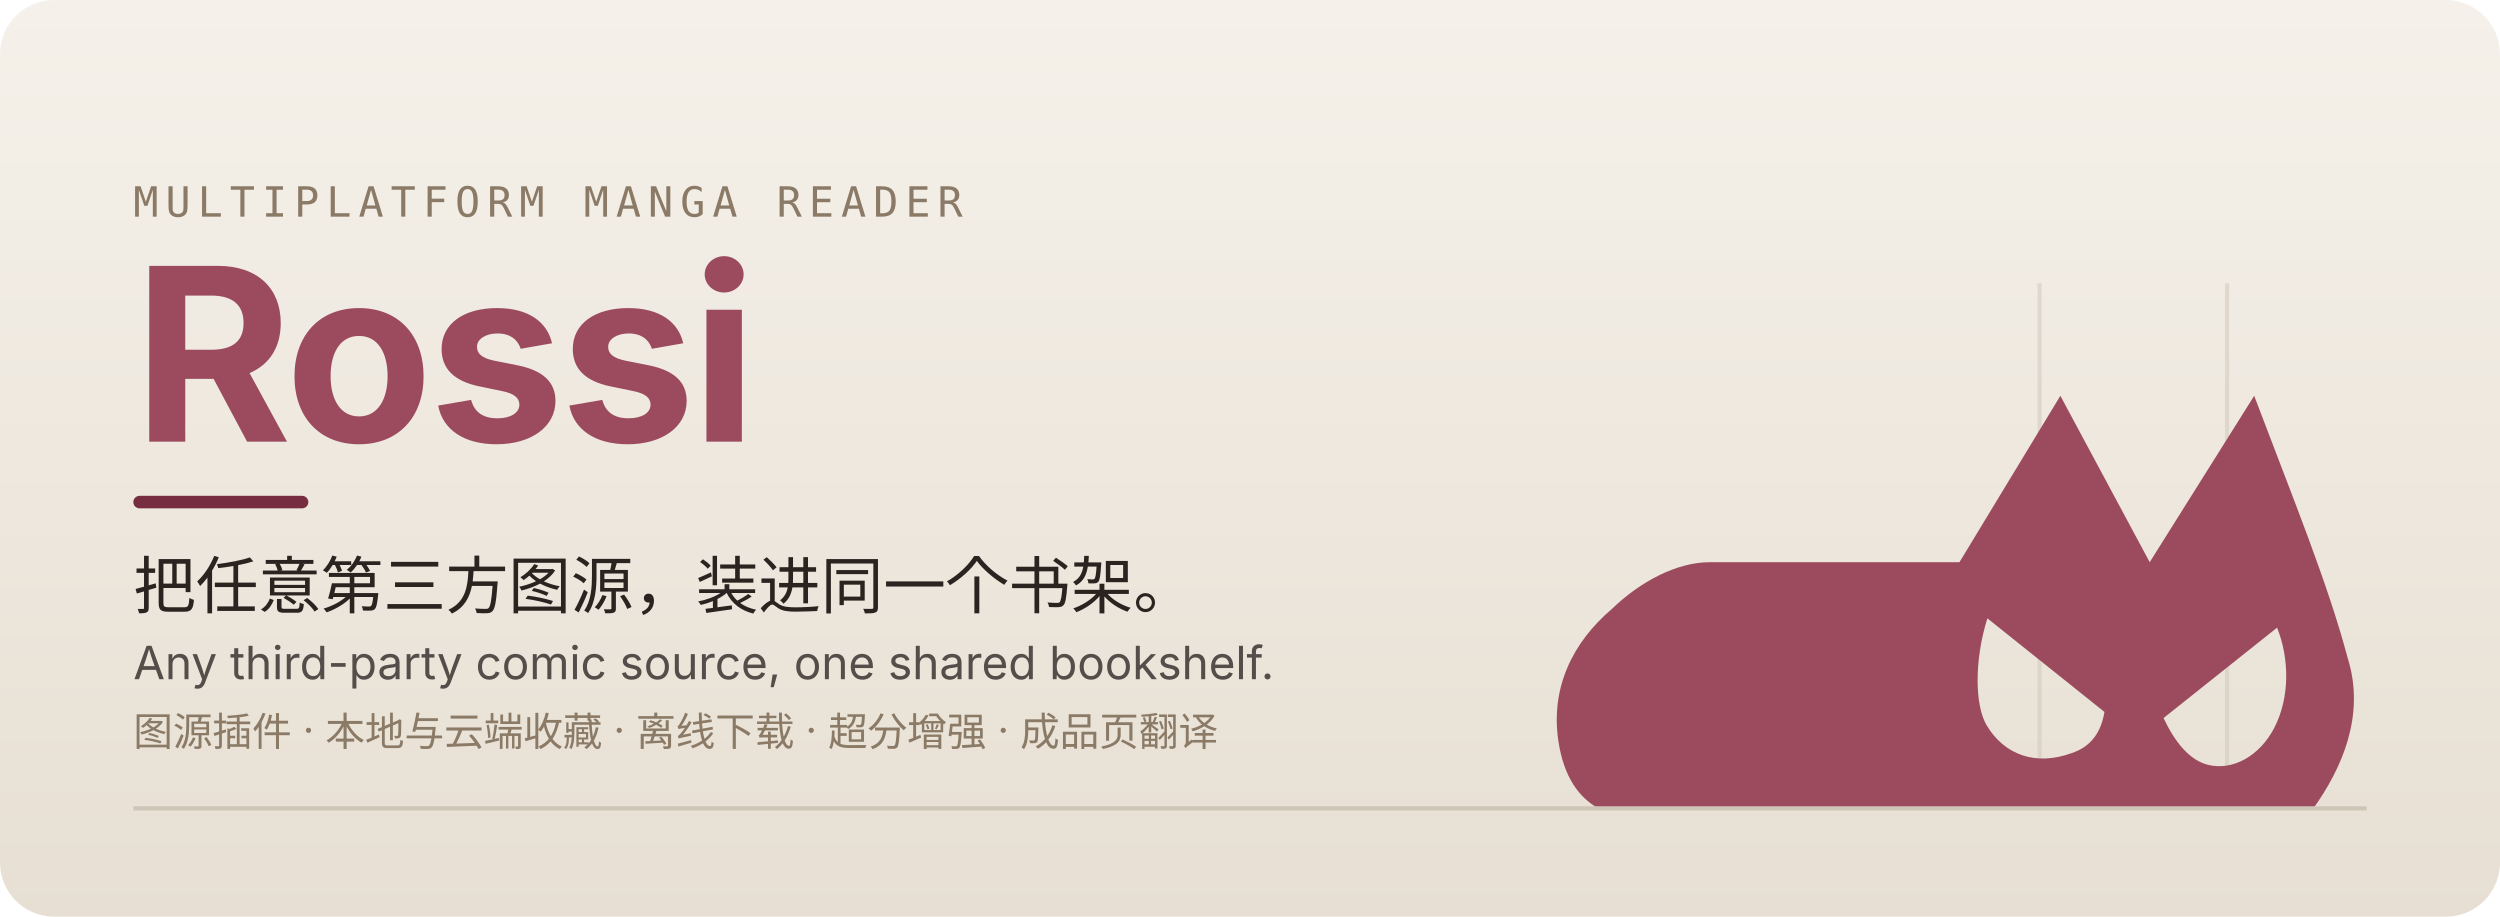
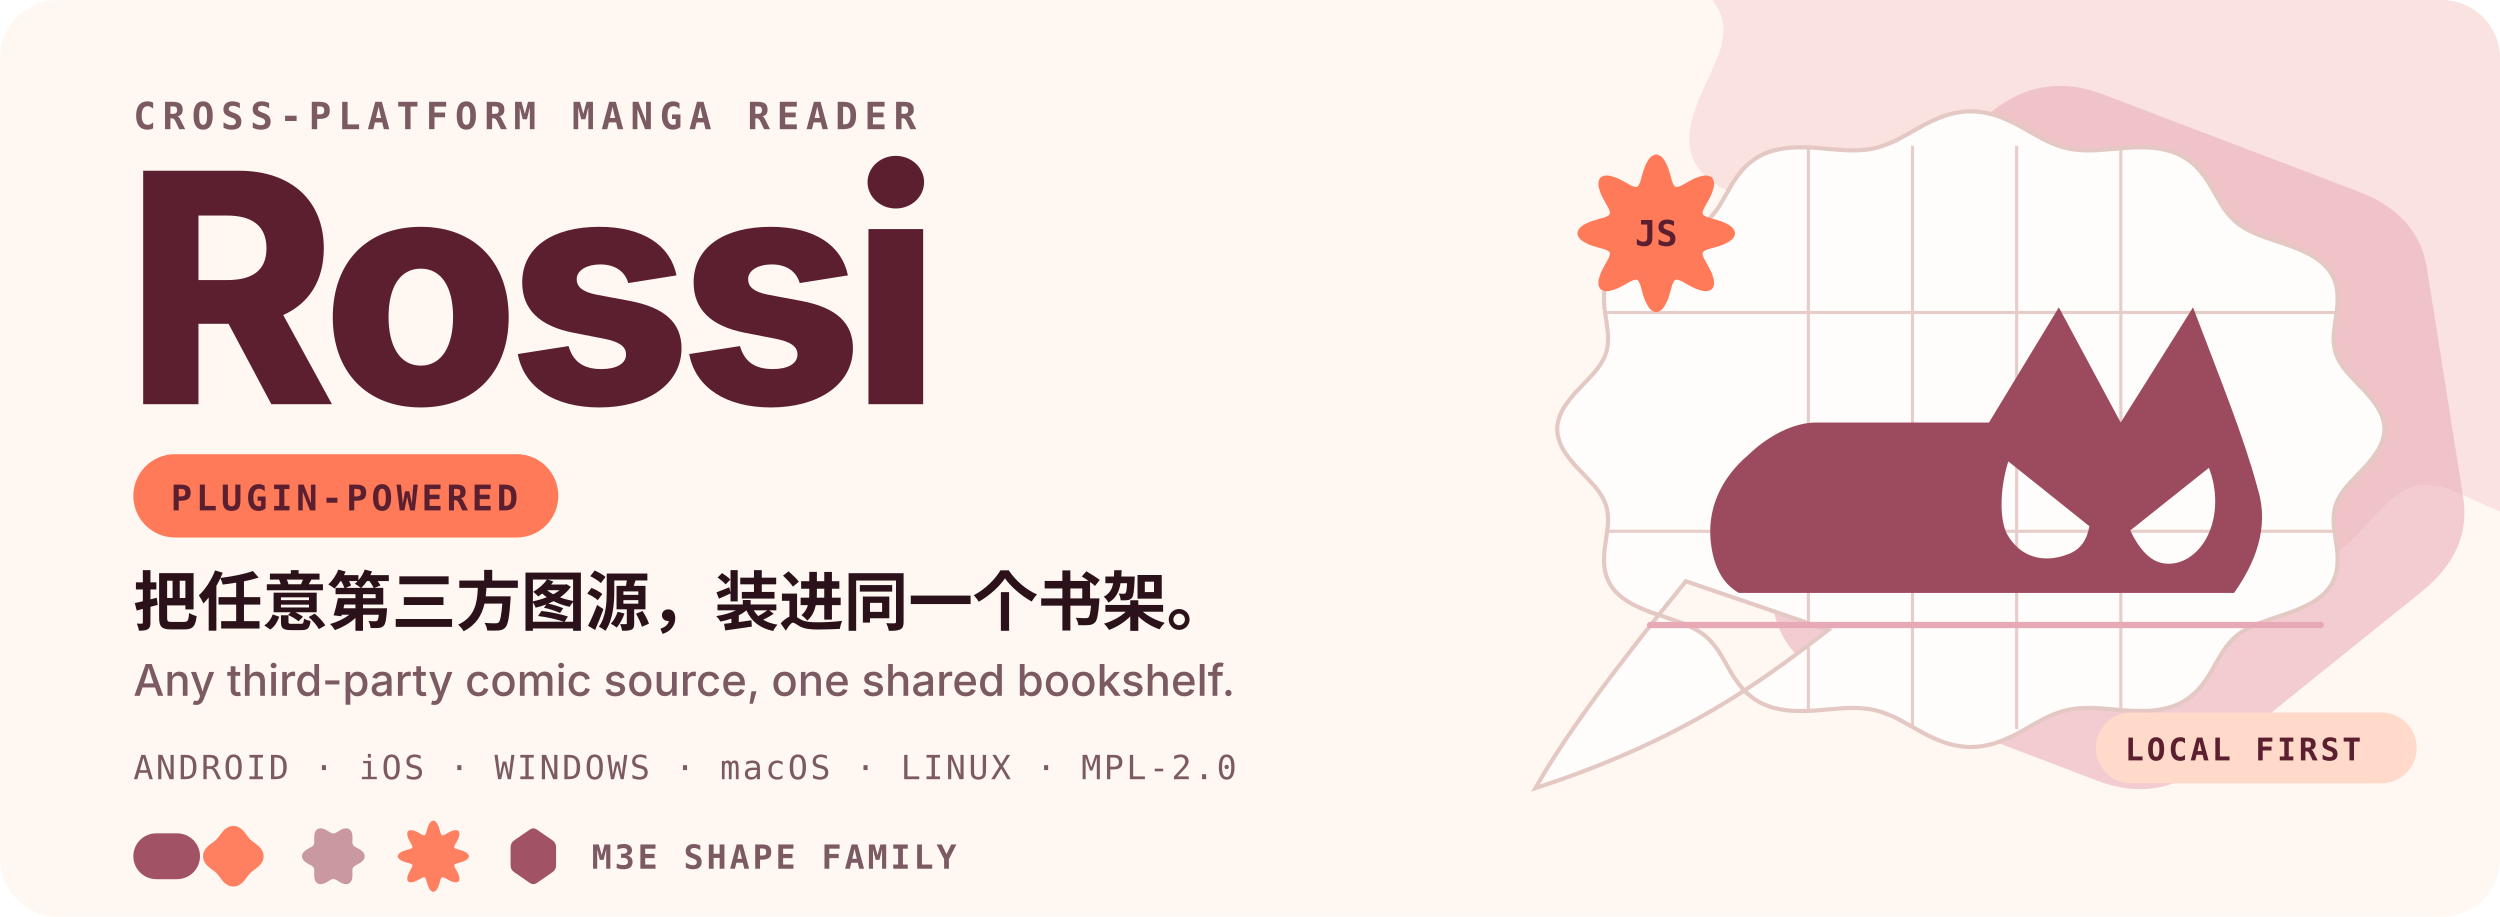
<svg xmlns="http://www.w3.org/2000/svg" width="1200" height="440" viewBox="0 0 1200 440" role="img" aria-labelledby="title desc">
  <defs>
-     <linearGradient id="paper" x1="0" y1="0" x2="0" y2="1">
-       <stop offset="0" stop-color="#F5F1EA" />
-       <stop offset="1" stop-color="#E7DFD3" />
-     </linearGradient>
+     <clipPath id="frameClip">
+       <rect width="1200" height="440" rx="28" />
+     </clipPath>
  </defs>
-   <rect width="1200" height="440" rx="26" fill="url(#paper)" />
-   <g id="panel-gutters" stroke="#CFC5B7" stroke-width="2" opacity="0.5">
-     <line x1="979" y1="136" x2="979" y2="388" />
-     <line x1="1069" y1="136" x2="1069" y2="388" />
-   </g>
-   <g id="mask" transform="translate(730.79 173.34) scale(0.52)">
-     <path fill="#9C4B5E" fill-rule="evenodd" d="M 69.89,412.80 C 52.57,402.92 38.15,384.62 33.10,350.38 C 25.84,301.47 46.33,259.52 82.49,228.78 C 108.48,203.59 142.40,185.60 172.80,185.60 L 403.36,185.60 L 496.51,32.00 L 578.98,185.60 L 675.42,32.00 C 711.57,127.45 743.51,205.32 761.88,274.57 C 778.08,326.72 756.63,375.63 730.08,412.80 Z M 429.13,237.41 L 537.20,323.82 C 534.10,342.39 525.06,355.78 507.11,361.76 C 474.06,373.93 444.97,363.73 428.51,336.24 C 417.77,318.50 416.70,277.09 429.13,237.41 Z M 591.75,329.47 L 696.56,246.02 C 707.80,274.26 708.70,310.21 693.80,338.80 C 680.41,364.35 655.99,378.17 633.01,372.73 C 615.68,368.42 602.28,351.78 591.75,329.47 Z" />
-   </g>
-   <line x1="64" y1="388" x2="1136" y2="388" stroke="#CFC5B7" stroke-width="2" />
-   <g id="title-block" font-family="-apple-system, BlinkMacSystemFont, 'Segoe UI', 'PingFang SC', 'Hiragino Sans GB', 'Microsoft YaHei', sans-serif">
-     <text x="64" y="104" font-family="ui-monospace, SFMono-Regular, Menlo, Consolas, monospace" font-size="20" letter-spacing="3.4" fill="#8A7A66">MULTIPLATFORM MANGA READER</text>
-     <text x="64" y="212" font-size="116" font-weight="700" letter-spacing="-2" fill="#9C4B5E">Rossi</text>
-     <rect x="64" y="238" width="84" height="6" rx="3" fill="#762D3F" />
-     <text x="64" y="292" font-size="30" fill="#2A2320">把任意第三方图源，装进同一个书架。</text>
-     <text x="64" y="326" font-size="22" fill="#2A2320" fill-opacity="0.78">Any third-party comic source, one shared bookshelf.</text>
-     <text x="64" y="358" font-size="19" fill="#8A7A66">图源插件 · 本地与云端收藏 · 离线下载 · 超分增强 · 成品页翻译</text>
+   <g clip-path="url(#frameClip)">
+     <rect width="1200" height="440" fill="#FFF7F1" />
+     <path d="M 1421.50 -45.00 C 1421.50 -40.90 1420.16 -36.69 1418.11 -32.70 C 1416.05 -28.71 1412.53 -24.79 1409.16 -21.06 C 1405.78 -17.34 1401.36 -13.82 1397.86 -10.34 C 1394.35 -6.85 1390.59 -3.60 1388.12 -0.16 C 1385.65 3.28 1383.78 6.63 1383.05 10.31 C 1382.32 13.99 1382.77 17.79 1383.73 21.92 C 1384.69 26.04 1386.92 30.49 1388.83 35.05 C 1390.74 39.61 1393.47 44.55 1395.17 49.28 C 1396.86 54.02 1398.61 58.98 1398.98 63.46 C 1399.35 67.93 1398.98 72.33 1397.41 76.12 C 1395.84 79.91 1392.99 83.29 1389.57 86.19 C 1386.14 89.09 1381.39 91.36 1376.85 93.51 C 1372.30 95.66 1366.87 97.22 1362.30 99.10 C 1357.73 100.97 1353.01 102.54 1349.41 104.77 C 1345.81 107.01 1342.81 109.39 1340.72 112.50 C 1338.64 115.62 1337.59 119.31 1336.91 123.49 C 1336.22 127.67 1336.58 132.63 1336.59 137.57 C 1336.61 142.51 1337.25 148.12 1337.00 153.15 C 1336.75 158.17 1336.47 163.43 1335.10 167.70 C 1333.73 171.98 1331.70 175.90 1328.80 178.80 C 1325.90 181.70 1321.98 183.73 1317.70 185.10 C 1313.43 186.47 1308.17 186.75 1303.15 187.00 C 1298.12 187.25 1292.51 186.61 1287.57 186.59 C 1282.63 186.58 1277.67 186.22 1273.49 186.91 C 1269.31 187.59 1265.62 188.64 1262.50 190.72 C 1259.39 192.81 1257.01 195.81 1254.77 199.41 C 1252.54 203.01 1250.97 207.73 1249.10 212.30 C 1247.22 216.87 1245.66 222.30 1243.51 226.85 C 1241.36 231.39 1239.09 236.14 1236.19 239.57 C 1233.29 242.99 1229.91 245.84 1226.12 247.41 C 1222.33 248.98 1217.93 249.35 1213.46 248.98 C 1208.98 248.61 1204.02 246.86 1199.28 245.17 C 1194.55 243.47 1189.61 240.74 1185.05 238.83 C 1180.49 236.92 1176.04 234.69 1171.92 233.73 C 1167.79 232.77 1163.99 232.32 1160.31 233.05 C 1156.63 233.78 1153.28 235.65 1149.84 238.12 C 1146.40 240.59 1143.15 244.35 1139.66 247.86 C 1136.18 251.36 1132.66 255.78 1128.94 259.16 C 1125.21 262.53 1121.29 266.05 1117.30 268.11 C 1113.31 270.16 1109.10 271.50 1105.00 271.50 C 1100.90 271.50 1096.69 270.16 1092.70 268.11 C 1088.71 266.05 1084.79 262.53 1081.06 259.16 C 1077.34 255.78 1073.82 251.36 1070.34 247.86 C 1066.85 244.35 1063.60 240.59 1060.16 238.12 C 1056.72 235.65 1053.37 233.78 1049.69 233.05 C 1046.01 232.32 1042.21 232.77 1038.08 233.73 C 1033.96 234.69 1029.51 236.92 1024.95 238.83 C 1020.39 240.74 1015.45 243.47 1010.72 245.17 C 1005.98 246.86 1001.02 248.61 996.54 248.98 C 992.07 249.35 987.67 248.98 983.88 247.41 C 980.09 245.84 976.71 242.99 973.81 239.57 C 970.91 236.14 968.64 231.39 966.49 226.85 C 964.34 222.30 962.78 216.87 960.90 212.30 C 959.03 207.73 957.46 203.01 955.23 199.41 C 952.99 195.81 950.61 192.81 947.50 190.72 C 944.38 188.64 940.69 187.59 936.51 186.91 C 932.33 186.22 927.37 186.58 922.43 186.59 C 917.49 186.61 911.88 187.25 906.85 187.00 C 901.83 186.75 896.57 186.47 892.30 185.10 C 888.02 183.73 884.10 181.70 881.20 178.80 C 878.30 175.90 876.27 171.98 874.90 167.70 C 873.53 163.43 873.25 158.17 873.00 153.15 C 872.75 148.12 873.39 142.51 873.41 137.57 C 873.42 132.63 873.78 127.67 873.09 123.49 C 872.41 119.31 871.36 115.62 869.28 112.50 C 867.19 109.39 864.19 107.01 860.59 104.77 C 856.99 102.54 852.27 100.97 847.70 99.10 C 843.13 97.22 837.70 95.66 833.15 93.51 C 828.61 91.36 823.86 89.09 820.43 86.19 C 817.01 83.29 814.16 79.91 812.59 76.12 C 811.02 72.33 810.65 67.93 811.02 63.46 C 811.39 58.98 813.14 54.02 814.83 49.28 C 816.53 44.55 819.26 39.61 821.17 35.05 C 823.08 30.49 825.31 26.04 826.27 21.92 C 827.23 17.79 827.68 13.99 826.95 10.31 C 826.22 6.63 824.35 3.28 821.88 -0.16 C 819.41 -3.60 815.65 -6.85 812.14 -10.34 C 808.64 -13.82 804.22 -17.34 800.84 -21.06 C 797.47 -24.79 793.95 -28.71 791.89 -32.70 C 789.84 -36.69 788.50 -40.90 788.50 -45.00 C 788.50 -49.10 789.84 -53.31 791.89 -57.30 C 793.95 -61.29 797.47 -65.21 800.84 -68.94 C 804.22 -72.66 808.64 -76.18 812.14 -79.66 C 815.65 -83.15 819.41 -86.40 821.88 -89.84 C 824.35 -93.28 826.22 -96.63 826.95 -100.31 C 827.68 -103.99 827.23 -107.79 826.27 -111.92 C 825.31 -116.04 823.08 -120.49 821.17 -125.05 C 819.26 -129.61 816.53 -134.55 814.83 -139.28 C 813.14 -144.02 811.39 -148.98 811.02 -153.46 C 810.65 -157.93 811.02 -162.33 812.59 -166.12 C 814.16 -169.91 817.01 -173.29 820.43 -176.19 C 823.86 -179.09 828.61 -181.36 833.15 -183.51 C 837.70 -185.66 843.13 -187.22 847.70 -189.10 C 852.27 -190.97 856.99 -192.54 860.59 -194.77 C 864.19 -197.01 867.19 -199.39 869.28 -202.50 C 871.36 -205.62 872.41 -209.31 873.09 -213.49 C 873.78 -217.67 873.42 -222.63 873.41 -227.57 C 873.39 -232.51 872.75 -238.12 873.00 -243.15 C 873.25 -248.17 873.53 -253.43 874.90 -257.70 C 876.27 -261.98 878.30 -265.90 881.20 -268.80 C 884.10 -271.70 888.02 -273.73 892.30 -275.10 C 896.57 -276.47 901.83 -276.75 906.85 -277.00 C 911.88 -277.25 917.49 -276.61 922.43 -276.59 C 927.37 -276.58 932.33 -276.22 936.51 -276.91 C 940.69 -277.59 944.38 -278.64 947.50 -280.72 C 950.61 -282.81 952.99 -285.81 955.23 -289.41 C 957.46 -293.01 959.03 -297.73 960.90 -302.30 C 962.78 -306.87 964.34 -312.30 966.49 -316.85 C 968.64 -321.39 970.91 -326.14 973.81 -329.57 C 976.71 -332.99 980.09 -335.84 983.88 -337.41 C 987.67 -338.98 992.07 -339.35 996.54 -338.98 C 1001.02 -338.61 1005.98 -336.86 1010.72 -335.17 C 1015.45 -333.47 1020.39 -330.74 1024.95 -328.83 C 1029.51 -326.92 1033.96 -324.69 1038.08 -323.73 C 1042.21 -322.77 1046.01 -322.32 1049.69 -323.05 C 1053.37 -323.78 1056.72 -325.65 1060.16 -328.12 C 1063.60 -330.59 1066.85 -334.35 1070.34 -337.86 C 1073.82 -341.36 1077.34 -345.78 1081.06 -349.16 C 1084.79 -352.53 1088.71 -356.05 1092.70 -358.11 C 1096.69 -360.16 1100.90 -361.50 1105.00 -361.50 C 1109.10 -361.50 1113.31 -360.16 1117.30 -358.11 C 1121.29 -356.05 1125.21 -352.53 1128.94 -349.16 C 1132.66 -345.78 1136.18 -341.36 1139.66 -337.86 C 1143.15 -334.35 1146.40 -330.59 1149.84 -328.12 C 1153.28 -325.65 1156.63 -323.78 1160.31 -323.05 C 1163.99 -322.32 1167.79 -322.77 1171.92 -323.73 C 1176.04 -324.69 1180.49 -326.92 1185.05 -328.83 C 1189.61 -330.74 1194.55 -333.47 1199.28 -335.17 C 1204.02 -336.86 1208.98 -338.61 1213.46 -338.98 C 1217.93 -339.35 1222.33 -338.98 1226.12 -337.41 C 1229.91 -335.84 1233.29 -332.99 1236.19 -329.57 C 1239.09 -326.14 1241.36 -321.39 1243.51 -316.85 C 1245.66 -312.30 1247.22 -306.87 1249.10 -302.30 C 1250.97 -297.73 1252.54 -293.01 1254.77 -289.41 C 1257.01 -285.81 1259.39 -282.81 1262.50 -280.72 C 1265.62 -278.64 1269.31 -277.59 1273.49 -276.91 C 1277.67 -276.22 1282.63 -276.58 1287.57 -276.59 C 1292.51 -276.61 1298.12 -277.25 1303.15 -277.00 C 1308.17 -276.75 1313.43 -276.47 1317.70 -275.10 C 1321.98 -273.73 1325.90 -271.70 1328.80 -268.80 C 1331.70 -265.90 1333.73 -261.98 1335.10 -257.70 C 1336.47 -253.43 1336.75 -248.17 1337.00 -243.15 C 1337.25 -238.12 1336.61 -232.51 1336.59 -227.57 C 1336.58 -222.63 1336.22 -217.67 1336.91 -213.49 C 1337.59 -209.31 1338.64 -205.62 1340.72 -202.50 C 1342.81 -199.39 1345.81 -197.01 1349.41 -194.77 C 1353.01 -192.54 1357.73 -190.97 1362.30 -189.10 C 1366.87 -187.22 1372.30 -185.66 1376.85 -183.51 C 1381.39 -181.36 1386.14 -179.09 1389.57 -176.19 C 1392.99 -173.29 1395.84 -169.91 1397.41 -166.12 C 1398.98 -162.33 1399.35 -157.93 1398.98 -153.46 C 1398.61 -148.98 1396.86 -144.02 1395.17 -139.28 C 1393.47 -134.55 1390.74 -129.61 1388.83 -125.05 C 1386.92 -120.49 1384.69 -116.04 1383.73 -111.92 C 1382.77 -107.79 1382.32 -103.99 1383.05 -100.31 C 1383.78 -96.63 1385.65 -93.28 1388.12 -89.84 C 1390.59 -86.40 1394.35 -83.15 1397.86 -79.66 C 1401.36 -76.18 1405.78 -72.66 1409.16 -68.94 C 1412.53 -65.21 1416.05 -61.29 1418.11 -57.30 C 1420.16 -53.31 1421.50 -49.10 1421.50 -45.00 Z" fill="#F6D7D7" opacity="0.65" />
+     <path d="M 1008.00 32.00 L 1148.87 112.74 Q 1175.70 128.12 1175.70 154.32 L 1175.70 265.68 Q 1175.70 291.88 1148.87 307.26 L 1034.83 372.62 Q 1008.00 388.00 981.17 372.62 L 867.13 307.26 Q 840.30 291.88 840.30 265.68 L 840.30 154.32 Q 840.30 128.12 867.13 112.74 L 981.17 47.38 Q 1008.00 32.00 1034.83 47.38 Z" fill="#E7A9B5" opacity="0.55" transform="rotate(-9 1008 210)" />
+     <defs>
+       <clipPath id="bubbleClip">
+         <path d="M 1144.55 206.00 C 1144.55 208.64 1143.81 211.34 1142.65 213.92 C 1141.49 216.50 1139.52 219.04 1137.59 221.47 C 1135.65 223.91 1133.14 226.23 1131.05 228.52 C 1128.97 230.82 1126.71 232.99 1125.08 235.25 C 1123.45 237.51 1122.09 239.72 1121.27 242.09 C 1120.44 244.46 1120.18 246.89 1120.12 249.47 C 1120.06 252.06 1120.60 254.80 1120.91 257.59 C 1121.22 260.38 1121.90 263.36 1121.99 266.21 C 1122.08 269.06 1122.13 272.02 1121.45 274.70 C 1120.78 277.37 1119.67 280.00 1117.95 282.28 C 1116.23 284.57 1113.83 286.62 1111.15 288.41 C 1108.47 290.20 1105.11 291.64 1101.85 293.01 C 1098.59 294.38 1094.90 295.42 1091.60 296.60 C 1088.31 297.79 1084.94 298.81 1082.06 300.14 C 1079.17 301.47 1076.56 302.86 1074.30 304.59 C 1072.05 306.33 1070.24 308.33 1068.51 310.55 C 1066.77 312.76 1065.45 315.35 1063.91 317.89 C 1062.36 320.42 1061.01 323.26 1059.23 325.76 C 1057.46 328.26 1055.57 330.84 1053.25 332.90 C 1050.92 334.97 1048.25 336.81 1045.28 338.13 C 1042.30 339.45 1038.89 340.31 1035.40 340.82 C 1031.91 341.34 1028.06 341.30 1024.35 341.23 C 1020.65 341.16 1016.77 340.65 1013.14 340.41 C 1009.51 340.17 1005.94 339.75 1002.58 339.80 C 999.21 339.84 996.05 340.04 992.96 340.68 C 989.88 341.31 987.01 342.36 984.07 343.61 C 981.12 344.86 978.30 346.60 975.31 348.20 C 972.32 349.80 969.30 351.73 966.14 353.22 C 962.97 354.70 959.66 356.22 956.31 357.11 C 952.95 358.00 949.44 358.57 946.00 358.57 C 942.56 358.57 939.05 358.00 935.69 357.11 C 932.34 356.22 929.03 354.70 925.86 353.22 C 922.70 351.73 919.68 349.80 916.69 348.20 C 913.70 346.60 910.88 344.86 907.93 343.61 C 904.99 342.36 902.12 341.31 899.04 340.68 C 895.95 340.04 892.79 339.84 889.42 339.80 C 886.06 339.75 882.49 340.17 878.86 340.41 C 875.23 340.65 871.35 341.16 867.65 341.23 C 863.94 341.30 860.09 341.34 856.60 340.82 C 853.11 340.31 849.70 339.45 846.73 338.13 C 843.75 336.81 841.08 334.97 838.75 332.90 C 836.43 330.84 834.54 328.26 832.77 325.76 C 830.99 323.26 829.64 320.42 828.09 317.89 C 826.55 315.35 825.23 312.76 823.49 310.55 C 821.76 308.33 819.95 306.33 817.70 304.59 C 815.44 302.86 812.83 301.47 809.94 300.14 C 807.06 298.81 803.69 297.79 800.40 296.60 C 797.10 295.42 793.41 294.38 790.15 293.01 C 786.89 291.64 783.53 290.20 780.85 288.41 C 778.17 286.62 775.77 284.57 774.05 282.28 C 772.33 280.00 771.22 277.37 770.55 274.70 C 769.87 272.02 769.92 269.06 770.01 266.21 C 770.10 263.36 770.78 260.38 771.09 257.59 C 771.40 254.80 771.94 252.06 771.88 249.47 C 771.82 246.89 771.56 244.46 770.73 242.09 C 769.91 239.72 768.55 237.51 766.92 235.25 C 765.29 232.99 763.03 230.82 760.95 228.52 C 758.86 226.23 756.35 223.91 754.41 221.47 C 752.48 219.04 750.51 216.50 749.35 213.92 C 748.19 211.34 747.45 208.64 747.45 206.00 C 747.45 203.36 748.19 200.66 749.35 198.08 C 750.51 195.50 752.48 192.96 754.41 190.53 C 756.35 188.09 758.86 185.77 760.95 183.48 C 763.03 181.18 765.29 179.01 766.92 176.75 C 768.55 174.49 769.91 172.28 770.73 169.91 C 771.56 167.54 771.82 165.11 771.88 162.53 C 771.94 159.94 771.40 157.20 771.09 154.41 C 770.78 151.62 770.10 148.64 770.01 145.79 C 769.92 142.94 769.87 139.98 770.55 137.30 C 771.22 134.63 772.33 132.00 774.05 129.72 C 775.77 127.43 778.17 125.38 780.85 123.59 C 783.53 121.80 786.89 120.36 790.15 118.99 C 793.41 117.62 797.10 116.58 800.40 115.40 C 803.69 114.21 807.06 113.19 809.94 111.86 C 812.83 110.53 815.44 109.14 817.70 107.41 C 819.95 105.67 821.76 103.67 823.49 101.45 C 825.23 99.24 826.55 96.65 828.09 94.11 C 829.64 91.58 830.99 88.74 832.77 86.24 C 834.54 83.74 836.43 81.16 838.75 79.10 C 841.08 77.03 843.75 75.19 846.72 73.87 C 849.70 72.55 853.11 71.69 856.60 71.18 C 860.09 70.66 863.94 70.70 867.65 70.77 C 871.35 70.84 875.23 71.35 878.86 71.59 C 882.49 71.83 886.06 72.25 889.42 72.20 C 892.79 72.16 895.95 71.96 899.04 71.32 C 902.12 70.69 904.99 69.64 907.93 68.39 C 910.88 67.14 913.70 65.40 916.69 63.80 C 919.68 62.20 922.70 60.27 925.86 58.78 C 929.03 57.30 932.34 55.78 935.69 54.89 C 939.05 54.00 942.56 53.43 946.00 53.43 C 949.44 53.43 952.95 54.00 956.31 54.89 C 959.66 55.78 962.97 57.30 966.14 58.78 C 969.30 60.27 972.32 62.20 975.31 63.80 C 978.30 65.40 981.12 67.14 984.07 68.39 C 987.01 69.64 989.88 70.69 992.96 71.32 C 996.05 71.96 999.21 72.16 1002.58 72.20 C 1005.94 72.25 1009.51 71.83 1013.14 71.59 C 1016.77 71.35 1020.65 70.84 1024.35 70.77 C 1028.06 70.70 1031.91 70.66 1035.40 71.18 C 1038.89 71.69 1042.30 72.55 1045.28 73.87 C 1048.25 75.19 1050.92 77.03 1053.25 79.10 C 1055.57 81.16 1057.46 83.74 1059.23 86.24 C 1061.01 88.74 1062.36 91.58 1063.91 94.11 C 1065.45 96.65 1066.77 99.24 1068.51 101.45 C 1070.24 103.67 1072.05 105.67 1074.30 107.41 C 1076.56 109.14 1079.17 110.53 1082.06 111.86 C 1084.94 113.19 1088.31 114.21 1091.60 115.40 C 1094.90 116.58 1098.59 117.62 1101.85 118.99 C 1105.11 120.36 1108.47 121.80 1111.15 123.59 C 1113.83 125.38 1116.23 127.43 1117.95 129.72 C 1119.67 132.00 1120.78 134.63 1121.45 137.30 C 1122.13 139.98 1122.08 142.94 1121.99 145.79 C 1121.90 148.64 1121.22 151.62 1120.91 154.41 C 1120.60 157.20 1120.06 159.94 1120.12 162.53 C 1120.18 165.11 1120.44 167.54 1121.27 169.91 C 1122.09 172.28 1123.45 174.49 1125.08 176.75 C 1126.71 179.01 1128.97 181.18 1131.05 183.48 C 1133.14 185.77 1135.65 188.09 1137.59 190.53 C 1139.52 192.96 1141.49 195.50 1142.65 198.08 C 1143.81 200.66 1144.55 203.36 1144.55 206.00 Z M 809.20 279.00 C 771.20 325.72 750.30 354.92 737.00 378.28 C 809.20 354.92 847.20 325.72 877.60 302.36 Z" />
+       </clipPath>
+     </defs>
+     <path d="M 1144.55 206.00 C 1144.55 208.64 1143.81 211.34 1142.65 213.92 C 1141.49 216.50 1139.52 219.04 1137.59 221.47 C 1135.65 223.91 1133.14 226.23 1131.05 228.52 C 1128.97 230.82 1126.71 232.99 1125.08 235.25 C 1123.45 237.51 1122.09 239.72 1121.27 242.09 C 1120.44 244.46 1120.18 246.89 1120.12 249.47 C 1120.06 252.06 1120.60 254.80 1120.91 257.59 C 1121.22 260.38 1121.90 263.36 1121.99 266.21 C 1122.08 269.06 1122.13 272.02 1121.45 274.70 C 1120.78 277.37 1119.67 280.00 1117.95 282.28 C 1116.23 284.57 1113.83 286.62 1111.15 288.41 C 1108.47 290.20 1105.11 291.64 1101.85 293.01 C 1098.59 294.38 1094.90 295.42 1091.60 296.60 C 1088.31 297.79 1084.94 298.81 1082.06 300.14 C 1079.17 301.47 1076.56 302.86 1074.30 304.59 C 1072.05 306.33 1070.24 308.33 1068.51 310.55 C 1066.77 312.76 1065.45 315.35 1063.91 317.89 C 1062.36 320.42 1061.01 323.26 1059.23 325.76 C 1057.46 328.26 1055.57 330.84 1053.25 332.90 C 1050.92 334.97 1048.25 336.81 1045.28 338.13 C 1042.30 339.45 1038.89 340.31 1035.40 340.82 C 1031.91 341.34 1028.06 341.30 1024.35 341.23 C 1020.65 341.16 1016.77 340.65 1013.14 340.41 C 1009.51 340.17 1005.94 339.75 1002.58 339.80 C 999.21 339.84 996.05 340.04 992.96 340.68 C 989.88 341.31 987.01 342.36 984.07 343.61 C 981.12 344.86 978.30 346.60 975.31 348.20 C 972.32 349.80 969.30 351.73 966.14 353.22 C 962.97 354.70 959.66 356.22 956.31 357.11 C 952.95 358.00 949.44 358.57 946.00 358.57 C 942.56 358.57 939.05 358.00 935.69 357.11 C 932.34 356.22 929.03 354.70 925.86 353.22 C 922.70 351.73 919.68 349.80 916.69 348.20 C 913.70 346.60 910.88 344.86 907.93 343.61 C 904.99 342.36 902.12 341.31 899.04 340.68 C 895.95 340.04 892.79 339.84 889.42 339.80 C 886.06 339.75 882.49 340.17 878.86 340.41 C 875.23 340.65 871.35 341.16 867.65 341.23 C 863.94 341.30 860.09 341.34 856.60 340.82 C 853.11 340.31 849.70 339.45 846.73 338.13 C 843.75 336.81 841.08 334.97 838.75 332.90 C 836.43 330.84 834.54 328.26 832.77 325.76 C 830.99 323.26 829.64 320.42 828.09 317.89 C 826.55 315.35 825.23 312.76 823.49 310.55 C 821.76 308.33 819.95 306.33 817.70 304.59 C 815.44 302.86 812.83 301.47 809.94 300.14 C 807.06 298.81 803.69 297.79 800.40 296.60 C 797.10 295.42 793.41 294.38 790.15 293.01 C 786.89 291.64 783.53 290.20 780.85 288.41 C 778.17 286.62 775.77 284.57 774.05 282.28 C 772.33 280.00 771.22 277.37 770.55 274.70 C 769.87 272.02 769.92 269.06 770.01 266.21 C 770.10 263.36 770.78 260.38 771.09 257.59 C 771.40 254.80 771.94 252.06 771.88 249.47 C 771.82 246.89 771.56 244.46 770.73 242.09 C 769.91 239.72 768.55 237.51 766.92 235.25 C 765.29 232.99 763.03 230.82 760.95 228.52 C 758.86 226.23 756.35 223.91 754.41 221.47 C 752.48 219.04 750.51 216.50 749.35 213.92 C 748.19 211.34 747.45 208.64 747.45 206.00 C 747.45 203.36 748.19 200.66 749.35 198.08 C 750.51 195.50 752.48 192.96 754.41 190.53 C 756.35 188.09 758.86 185.77 760.95 183.48 C 763.03 181.18 765.29 179.01 766.92 176.75 C 768.55 174.49 769.91 172.28 770.73 169.91 C 771.56 167.54 771.82 165.11 771.88 162.53 C 771.94 159.94 771.40 157.20 771.09 154.41 C 770.78 151.62 770.10 148.64 770.01 145.79 C 769.92 142.94 769.87 139.98 770.55 137.30 C 771.22 134.63 772.33 132.00 774.05 129.72 C 775.77 127.43 778.17 125.38 780.85 123.59 C 783.53 121.80 786.89 120.36 790.15 118.99 C 793.41 117.62 797.10 116.58 800.40 115.40 C 803.69 114.21 807.06 113.19 809.94 111.86 C 812.83 110.53 815.44 109.14 817.70 107.41 C 819.95 105.67 821.76 103.67 823.49 101.45 C 825.23 99.24 826.55 96.65 828.09 94.11 C 829.64 91.58 830.99 88.74 832.77 86.24 C 834.54 83.74 836.43 81.16 838.75 79.10 C 841.08 77.03 843.75 75.19 846.72 73.87 C 849.70 72.55 853.11 71.69 856.60 71.18 C 860.09 70.66 863.94 70.70 867.65 70.77 C 871.35 70.84 875.23 71.35 878.86 71.59 C 882.49 71.83 886.06 72.25 889.42 72.20 C 892.79 72.16 895.95 71.96 899.04 71.32 C 902.12 70.69 904.99 69.64 907.93 68.39 C 910.88 67.14 913.70 65.40 916.69 63.80 C 919.68 62.20 922.70 60.27 925.86 58.78 C 929.03 57.30 932.34 55.78 935.69 54.89 C 939.05 54.00 942.56 53.43 946.00 53.43 C 949.44 53.43 952.95 54.00 956.31 54.89 C 959.66 55.78 962.97 57.30 966.14 58.78 C 969.30 60.27 972.32 62.20 975.31 63.80 C 978.30 65.40 981.12 67.14 984.07 68.39 C 987.01 69.64 989.88 70.69 992.96 71.32 C 996.05 71.96 999.21 72.16 1002.58 72.20 C 1005.94 72.25 1009.51 71.83 1013.14 71.59 C 1016.77 71.35 1020.65 70.84 1024.35 70.77 C 1028.06 70.70 1031.91 70.66 1035.40 71.18 C 1038.89 71.69 1042.30 72.55 1045.28 73.87 C 1048.25 75.19 1050.92 77.03 1053.25 79.10 C 1055.57 81.16 1057.46 83.74 1059.23 86.24 C 1061.01 88.74 1062.36 91.58 1063.91 94.11 C 1065.45 96.65 1066.77 99.24 1068.51 101.45 C 1070.24 103.67 1072.05 105.67 1074.30 107.41 C 1076.56 109.14 1079.17 110.53 1082.06 111.86 C 1084.94 113.19 1088.31 114.21 1091.60 115.40 C 1094.90 116.58 1098.59 117.62 1101.85 118.99 C 1105.11 120.36 1108.47 121.80 1111.15 123.59 C 1113.83 125.38 1116.23 127.43 1117.95 129.72 C 1119.67 132.00 1120.78 134.63 1121.45 137.30 C 1122.13 139.98 1122.08 142.94 1121.99 145.79 C 1121.90 148.64 1121.22 151.62 1120.91 154.41 C 1120.60 157.20 1120.06 159.94 1120.12 162.53 C 1120.18 165.11 1120.44 167.54 1121.27 169.91 C 1122.09 172.28 1123.45 174.49 1125.08 176.75 C 1126.71 179.01 1128.97 181.18 1131.05 183.48 C 1133.14 185.77 1135.65 188.09 1137.59 190.53 C 1139.52 192.96 1141.49 195.50 1142.65 198.08 C 1143.81 200.66 1144.55 203.36 1144.55 206.00 Z M 809.20 279.00 C 771.20 325.72 750.30 354.92 737.00 378.28 C 809.20 354.92 847.20 325.72 877.60 302.36 Z" fill="#FFFDFB" stroke="#E4C8C4" stroke-width="2" />
+     <g clip-path="url(#bubbleClip)" stroke="#E4C8C4" stroke-width="1.5" opacity="0.9">
+       <line x1="868" y1="70" x2="868" y2="350" />
+       <line x1="918" y1="70" x2="918" y2="350" />
+       <line x1="968" y1="70" x2="968" y2="350" />
+       <line x1="1018" y1="70" x2="1018" y2="350" />
+       <line x1="740" y1="150" x2="1160" y2="150" />
+       <line x1="740" y1="255" x2="1160" y2="255" />
+     </g>
+     <line x1="792" y1="300" x2="1114" y2="300" stroke="#E7A9B5" stroke-width="3" stroke-linecap="round" />
+     <g transform="translate(809.5 136) scale(0.36)">
+       <path fill="#9C4B5E" fill-rule="evenodd" d="M 69.89,412.80 C 52.57,402.92 38.15,384.62 33.10,350.38 C 25.84,301.47 46.33,259.52 82.49,228.78 C 108.48,203.59 142.40,185.60 172.80,185.60 L 403.36,185.60 L 496.51,32.00 L 578.98,185.60 L 675.42,32.00 C 711.57,127.45 743.51,205.32 761.88,274.57 C 778.08,326.72 756.63,375.63 730.08,412.80 Z M 429.13,237.41 L 537.20,323.82 C 534.10,342.39 525.06,355.78 507.11,361.76 C 474.06,373.93 444.97,363.73 428.51,336.24 C 417.77,318.50 416.70,277.09 429.13,237.41 Z M 591.75,329.47 L 696.56,246.02 C 707.80,274.26 708.70,310.21 693.80,338.80 C 680.41,364.35 655.99,378.17 633.01,372.73 C 615.68,368.42 602.28,351.78 591.75,329.47 Z" />
+     </g>
+     <text x="64" y="62" font-family="ui-monospace, SFMono-Regular, Menlo, Consolas, monospace" font-size="18" font-weight="600" fill="#7C5A62" letter-spacing="3.2">CROSS-PLATFORM MANGA READER</text>
+     <text x="60" y="194" font-family="-apple-system, BlinkMacSystemFont, 'Segoe UI', 'PingFang SC', 'Hiragino Sans GB', 'Microsoft YaHei', sans-serif" font-size="154" font-weight="800" fill="#5B1F30" letter-spacing="-6">Rossi</text>
+     <path d="M 84.00 218.00 H 248.00 A 20.00 20.00 0 0 1 248.00 258.00 H 84.00 A 20.00 20.00 0 0 1 84.00 218.00 Z" fill="#FF7A59" />
+     <text x="82" y="245" font-family="ui-monospace, SFMono-Regular, Menlo, Consolas, monospace" font-size="17" font-weight="700" fill="#5B1F30" letter-spacing="1.8">PLUGIN-POWERED</text>
+     <text x="64" y="300" font-family="-apple-system, BlinkMacSystemFont, 'Segoe UI', 'PingFang SC', 'Hiragino Sans GB', 'Microsoft YaHei', sans-serif" font-size="31" font-weight="650" fill="#2B121A">把任意第三方图源，装进同一个书架。</text>
+     <text x="64" y="334" font-family="-apple-system, BlinkMacSystemFont, 'Segoe UI', 'PingFang SC', 'Hiragino Sans GB', 'Microsoft YaHei', sans-serif" font-size="21" font-weight="450" fill="#7C5A62">Any third-party comic source, one shared bookshelf.</text>
+     <text x="64" y="374" font-family="ui-monospace, SFMono-Regular, Menlo, Consolas, monospace" font-size="16" font-weight="500" fill="#7C5A62" letter-spacing="1.2">ANDROID · iOS · WINDOWS · macOS · LINUX · MPL-2.0</text>
+     <path d="M 75.00 400.00 H 85.00 A 11.00 11.00 0 0 1 85.00 422.00 H 75.00 A 11.00 11.00 0 0 1 75.00 400.00 Z" fill="#9C4B5E" opacity="0.95" />
+     <path d="M 126.56 411.00 C 126.56 411.74 126.38 412.54 126.09 413.23 C 125.80 413.93 125.31 414.59 124.82 415.17 C 124.33 415.74 123.71 416.23 123.15 416.68 C 122.60 417.14 122.01 417.50 121.50 417.90 C 120.99 418.30 120.52 418.66 120.09 419.09 C 119.66 419.52 119.30 419.99 118.90 420.50 C 118.50 421.01 118.14 421.60 117.68 422.15 C 117.23 422.71 116.74 423.33 116.17 423.82 C 115.59 424.31 114.93 424.80 114.23 425.09 C 113.54 425.38 112.74 425.56 112.00 425.56 C 111.26 425.56 110.46 425.38 109.77 425.09 C 109.07 424.80 108.41 424.31 107.83 423.82 C 107.26 423.33 106.77 422.71 106.32 422.15 C 105.86 421.60 105.50 421.01 105.10 420.50 C 104.70 419.99 104.34 419.52 103.91 419.09 C 103.48 418.66 103.01 418.30 102.50 417.90 C 101.99 417.50 101.40 417.14 100.85 416.68 C 100.29 416.23 99.67 415.74 99.18 415.17 C 98.69 414.59 98.20 413.93 97.91 413.23 C 97.62 412.54 97.44 411.74 97.44 411.00 C 97.44 410.26 97.62 409.46 97.91 408.77 C 98.20 408.07 98.69 407.41 99.18 406.83 C 99.67 406.26 100.29 405.77 100.85 405.32 C 101.40 404.86 101.99 404.50 102.50 404.10 C 103.01 403.70 103.48 403.34 103.91 402.91 C 104.34 402.48 104.70 402.01 105.10 401.50 C 105.50 400.99 105.86 400.40 106.32 399.85 C 106.77 399.29 107.26 398.67 107.83 398.18 C 108.41 397.69 109.07 397.20 109.77 396.91 C 110.46 396.62 111.26 396.44 112.00 396.44 C 112.74 396.44 113.54 396.62 114.23 396.91 C 114.93 397.20 115.59 397.69 116.17 398.18 C 116.74 398.67 117.23 399.29 117.68 399.85 C 118.14 400.40 118.50 400.99 118.90 401.50 C 119.30 402.01 119.66 402.48 120.09 402.91 C 120.52 403.34 120.99 403.70 121.50 404.10 C 122.01 404.50 122.60 404.86 123.15 405.32 C 123.71 405.77 124.33 406.26 124.82 406.83 C 125.31 407.41 125.80 408.07 126.09 408.77 C 126.38 409.46 126.56 410.26 126.56 411.00 Z" fill="#FF7A59" opacity="0.95" />
+     <path d="M 175.08 411.00 C 175.08 411.51 174.89 412.06 174.60 412.53 C 174.31 413.01 173.82 413.46 173.34 413.84 C 172.87 414.22 172.25 414.52 171.75 414.82 C 171.25 415.11 170.72 415.33 170.34 415.60 C 169.96 415.88 169.65 416.12 169.46 416.46 C 169.26 416.80 169.20 417.18 169.16 417.65 C 169.11 418.12 169.19 418.69 169.18 419.27 C 169.18 419.85 169.22 420.54 169.13 421.14 C 169.04 421.74 168.90 422.39 168.63 422.88 C 168.37 423.37 167.98 423.80 167.54 424.06 C 167.10 424.32 166.53 424.43 165.97 424.41 C 165.42 424.40 164.78 424.20 164.22 423.98 C 163.65 423.75 163.07 423.37 162.57 423.09 C 162.06 422.80 161.61 422.45 161.18 422.26 C 160.75 422.06 160.39 421.92 160.00 421.92 C 159.61 421.92 159.25 422.06 158.82 422.26 C 158.39 422.45 157.94 422.80 157.43 423.09 C 156.93 423.37 156.35 423.75 155.78 423.98 C 155.22 424.20 154.58 424.40 154.03 424.41 C 153.47 424.43 152.90 424.32 152.46 424.06 C 152.02 423.80 151.63 423.37 151.37 422.88 C 151.10 422.39 150.96 421.74 150.87 421.14 C 150.78 420.54 150.82 419.85 150.82 419.27 C 150.81 418.69 150.89 418.12 150.84 417.65 C 150.80 417.18 150.74 416.80 150.54 416.46 C 150.35 416.12 150.04 415.88 149.66 415.60 C 149.28 415.33 148.75 415.11 148.25 414.82 C 147.75 414.52 147.13 414.22 146.66 413.84 C 146.18 413.46 145.69 413.01 145.40 412.53 C 145.11 412.06 144.92 411.51 144.92 411.00 C 144.92 410.49 145.11 409.94 145.40 409.47 C 145.69 408.99 146.18 408.54 146.66 408.16 C 147.13 407.78 147.75 407.48 148.25 407.18 C 148.75 406.89 149.28 406.67 149.66 406.40 C 150.04 406.12 150.35 405.88 150.54 405.54 C 150.74 405.20 150.80 404.82 150.84 404.35 C 150.89 403.88 150.81 403.31 150.82 402.73 C 150.82 402.15 150.78 401.46 150.87 400.86 C 150.96 400.26 151.10 399.61 151.37 399.12 C 151.63 398.63 152.02 398.20 152.46 397.94 C 152.90 397.68 153.47 397.57 154.03 397.59 C 154.58 397.60 155.22 397.80 155.78 398.02 C 156.35 398.25 156.93 398.63 157.43 398.91 C 157.94 399.20 158.39 399.55 158.82 399.74 C 159.25 399.94 159.61 400.08 160.00 400.08 C 160.39 400.08 160.75 399.94 161.18 399.74 C 161.61 399.55 162.06 399.20 162.57 398.91 C 163.07 398.63 163.65 398.25 164.22 398.02 C 164.78 397.80 165.42 397.60 165.97 397.59 C 166.53 397.57 167.10 397.68 167.54 397.94 C 167.98 398.20 168.37 398.63 168.63 399.12 C 168.90 399.61 169.04 400.26 169.13 400.86 C 169.22 401.46 169.18 402.15 169.18 402.73 C 169.19 403.31 169.11 403.88 169.16 404.35 C 169.20 404.82 169.26 405.20 169.46 405.54 C 169.65 405.88 169.96 406.12 170.34 406.40 C 170.72 406.67 171.25 406.89 171.75 407.18 C 172.25 407.48 172.87 407.78 173.34 408.16 C 173.82 408.54 174.31 408.99 174.60 409.47 C 174.89 409.94 175.08 410.49 175.08 411.00 Z" fill="#9C4B5E" opacity="0.55" />
+     <path d="M 225.08 411.00 C 225.08 411.43 224.83 411.90 224.44 412.29 C 224.06 412.68 223.39 413.05 222.77 413.34 C 222.14 413.63 221.32 413.84 220.69 414.05 C 220.05 414.25 219.38 414.37 218.94 414.56 C 218.51 414.75 218.20 414.90 218.09 415.18 C 217.97 415.46 218.08 415.78 218.25 416.22 C 218.43 416.66 218.82 417.22 219.13 417.82 C 219.43 418.41 219.86 419.14 220.10 419.79 C 220.33 420.44 220.54 421.16 220.54 421.71 C 220.54 422.26 220.38 422.77 220.08 423.08 C 219.77 423.38 219.26 423.54 218.71 423.54 C 218.16 423.54 217.44 423.33 216.79 423.10 C 216.14 422.86 215.41 422.43 214.82 422.13 C 214.22 421.82 213.66 421.43 213.22 421.25 C 212.78 421.08 212.46 420.97 212.18 421.09 C 211.90 421.20 211.75 421.51 211.56 421.94 C 211.37 422.38 211.25 423.05 211.05 423.69 C 210.84 424.32 210.63 425.14 210.34 425.77 C 210.05 426.39 209.68 427.06 209.29 427.44 C 208.90 427.83 208.43 428.08 208.00 428.08 C 207.57 428.08 207.10 427.83 206.71 427.44 C 206.32 427.06 205.95 426.39 205.66 425.77 C 205.37 425.14 205.16 424.32 204.95 423.69 C 204.75 423.05 204.63 422.38 204.44 421.94 C 204.25 421.51 204.10 421.20 203.82 421.09 C 203.54 420.97 203.22 421.08 202.78 421.25 C 202.34 421.43 201.78 421.82 201.18 422.13 C 200.59 422.43 199.86 422.86 199.21 423.10 C 198.56 423.33 197.84 423.54 197.29 423.54 C 196.74 423.54 196.23 423.38 195.92 423.08 C 195.62 422.77 195.46 422.26 195.46 421.71 C 195.46 421.16 195.67 420.44 195.90 419.79 C 196.14 419.14 196.57 418.41 196.87 417.82 C 197.18 417.22 197.57 416.66 197.75 416.22 C 197.92 415.78 198.03 415.46 197.91 415.18 C 197.80 414.90 197.49 414.75 197.06 414.56 C 196.62 414.37 195.95 414.25 195.31 414.05 C 194.68 413.84 193.86 413.63 193.23 413.34 C 192.61 413.05 191.94 412.68 191.56 412.29 C 191.17 411.90 190.92 411.43 190.92 411.00 C 190.92 410.57 191.17 410.10 191.56 409.71 C 191.94 409.32 192.61 408.95 193.23 408.66 C 193.86 408.37 194.68 408.16 195.31 407.95 C 195.95 407.75 196.62 407.63 197.06 407.44 C 197.49 407.25 197.80 407.10 197.91 406.82 C 198.03 406.54 197.92 406.22 197.75 405.78 C 197.57 405.34 197.18 404.78 196.87 404.18 C 196.57 403.59 196.14 402.86 195.90 402.21 C 195.67 401.56 195.46 400.84 195.46 400.29 C 195.46 399.74 195.62 399.23 195.92 398.92 C 196.23 398.62 196.74 398.46 197.29 398.46 C 197.84 398.46 198.56 398.67 199.21 398.90 C 199.86 399.14 200.59 399.57 201.18 399.87 C 201.78 400.18 202.34 400.57 202.78 400.75 C 203.22 400.92 203.54 401.03 203.82 400.91 C 204.10 400.80 204.25 400.49 204.44 400.06 C 204.63 399.62 204.75 398.95 204.95 398.31 C 205.16 397.68 205.37 396.86 205.66 396.23 C 205.95 395.61 206.32 394.94 206.71 394.56 C 207.10 394.17 207.57 393.92 208.00 393.92 C 208.43 393.92 208.90 394.17 209.29 394.56 C 209.68 394.94 210.05 395.61 210.34 396.23 C 210.63 396.86 210.84 397.68 211.05 398.31 C 211.25 398.95 211.37 399.62 211.56 400.06 C 211.75 400.49 211.90 400.80 212.18 400.91 C 212.46 401.03 212.78 400.92 213.22 400.75 C 213.66 400.57 214.22 400.18 214.82 399.87 C 215.41 399.57 216.14 399.14 216.79 398.90 C 217.44 398.67 218.16 398.46 218.71 398.46 C 219.26 398.46 219.77 398.62 220.08 398.92 C 220.38 399.23 220.54 399.74 220.54 400.29 C 220.54 400.84 220.33 401.56 220.10 402.21 C 219.86 402.86 219.43 403.59 219.13 404.18 C 218.82 404.78 218.43 405.34 218.25 405.78 C 218.08 406.22 217.97 406.54 218.09 406.82 C 218.20 407.10 218.51 407.25 218.94 407.44 C 219.38 407.63 220.05 407.75 220.69 407.95 C 221.32 408.16 222.14 408.37 222.77 408.66 C 223.39 408.95 224.06 409.32 224.44 409.71 C 224.83 410.10 225.08 410.57 225.08 411.00 Z" fill="#FF7A59" opacity="0.95" />
+     <path d="M 256.00 397.00 L 265.17 403.35 Q 266.92 404.56 266.92 406.62 L 266.92 415.38 Q 266.92 417.44 265.17 418.65 L 257.75 423.79 Q 256.00 425.00 254.25 423.79 L 246.83 418.65 Q 245.08 417.44 245.08 415.38 L 245.08 406.62 Q 245.08 404.56 246.83 403.35 L 254.25 398.21 Q 256.00 397.00 257.75 398.21 Z" fill="#9C4B5E" opacity="0.95" />
+     <text x="284" y="417" font-family="ui-monospace, SFMono-Regular, Menlo, Consolas, monospace" font-size="16" font-weight="600" fill="#7C5A62" letter-spacing="1.4">M3E SHAPE FAMILY</text>
+     <path d="M 1023.00 342.00 H 1143.00 A 17.00 17.00 0 0 1 1143.00 376.00 H 1023.00 A 17.00 17.00 0 0 1 1023.00 342.00 Z" fill="#FFD9C9" />
+     <text x="1020" y="365" font-family="ui-monospace, SFMono-Regular, Menlo, Consolas, monospace" font-size="15" font-weight="700" fill="#5B1F30" letter-spacing="1.4">LOCAL FIRST</text>
+     <path d="M 832.82 112.00 C 832.82 112.96 832.26 114.00 831.40 114.87 C 830.55 115.73 829.09 116.53 827.70 117.18 C 826.31 117.83 824.50 118.30 823.09 118.74 C 821.68 119.19 820.19 119.46 819.24 119.87 C 818.28 120.29 817.59 120.64 817.34 121.25 C 817.08 121.87 817.32 122.59 817.71 123.57 C 818.09 124.54 818.96 125.78 819.63 127.10 C 820.31 128.41 821.26 130.02 821.78 131.46 C 822.31 132.90 822.78 134.50 822.77 135.72 C 822.76 136.93 822.42 138.07 821.74 138.74 C 821.07 139.42 819.93 139.76 818.72 139.77 C 817.50 139.78 815.90 139.31 814.46 138.78 C 813.02 138.26 811.41 137.31 810.10 136.63 C 808.78 135.96 807.54 135.09 806.57 134.71 C 805.59 134.32 804.87 134.08 804.25 134.34 C 803.64 134.59 803.29 135.28 802.87 136.24 C 802.46 137.19 802.19 138.68 801.74 140.09 C 801.30 141.50 800.83 143.31 800.18 144.70 C 799.53 146.09 798.73 147.55 797.87 148.40 C 797.00 149.26 795.96 149.82 795.00 149.82 C 794.04 149.82 793.00 149.26 792.13 148.40 C 791.27 147.55 790.47 146.09 789.82 144.70 C 789.17 143.31 788.70 141.50 788.26 140.09 C 787.81 138.68 787.54 137.19 787.13 136.24 C 786.71 135.28 786.36 134.59 785.75 134.34 C 785.13 134.08 784.41 134.32 783.43 134.71 C 782.46 135.09 781.22 135.96 779.90 136.63 C 778.59 137.31 776.98 138.26 775.54 138.78 C 774.10 139.31 772.50 139.78 771.28 139.77 C 770.07 139.76 768.93 139.42 768.26 138.74 C 767.58 138.07 767.24 136.93 767.23 135.72 C 767.22 134.50 767.69 132.90 768.22 131.46 C 768.74 130.02 769.69 128.41 770.37 127.10 C 771.04 125.78 771.91 124.54 772.29 123.57 C 772.68 122.59 772.92 121.87 772.66 121.25 C 772.41 120.64 771.72 120.29 770.76 119.87 C 769.81 119.46 768.32 119.19 766.91 118.74 C 765.50 118.30 763.69 117.83 762.30 117.18 C 760.91 116.53 759.45 115.73 758.60 114.87 C 757.74 114.00 757.18 112.96 757.18 112.00 C 757.18 111.04 757.74 110.00 758.60 109.13 C 759.45 108.27 760.91 107.47 762.30 106.82 C 763.69 106.17 765.50 105.70 766.91 105.26 C 768.32 104.81 769.81 104.54 770.76 104.13 C 771.72 103.71 772.41 103.36 772.66 102.75 C 772.92 102.13 772.68 101.41 772.29 100.43 C 771.91 99.46 771.04 98.22 770.37 96.90 C 769.69 95.59 768.74 93.98 768.22 92.54 C 767.69 91.10 767.22 89.50 767.23 88.28 C 767.24 87.07 767.58 85.93 768.26 85.26 C 768.93 84.58 770.07 84.24 771.28 84.23 C 772.50 84.22 774.10 84.69 775.54 85.22 C 776.98 85.74 778.59 86.69 779.90 87.37 C 781.22 88.04 782.46 88.91 783.43 89.29 C 784.41 89.68 785.13 89.92 785.75 89.66 C 786.36 89.41 786.71 88.72 787.13 87.76 C 787.54 86.81 787.81 85.32 788.26 83.91 C 788.70 82.50 789.17 80.69 789.82 79.30 C 790.47 77.91 791.27 76.45 792.13 75.60 C 793.00 74.74 794.04 74.18 795.00 74.18 C 795.96 74.18 797.00 74.74 797.87 75.60 C 798.73 76.45 799.53 77.91 800.18 79.30 C 800.83 80.69 801.30 82.50 801.74 83.91 C 802.19 85.32 802.46 86.81 802.87 87.76 C 803.29 88.72 803.64 89.41 804.25 89.66 C 804.87 89.92 805.59 89.68 806.57 89.29 C 807.54 88.91 808.78 88.04 810.10 87.37 C 811.41 86.69 813.02 85.74 814.46 85.22 C 815.90 84.69 817.50 84.22 818.72 84.23 C 819.93 84.24 821.07 84.58 821.74 85.26 C 822.42 85.93 822.76 87.07 822.77 88.28 C 822.78 89.50 822.31 91.10 821.78 92.54 C 821.26 93.98 820.31 95.59 819.63 96.90 C 818.96 98.22 818.09 99.46 817.71 100.43 C 817.32 101.41 817.08 102.13 817.34 102.75 C 817.59 103.36 818.28 103.71 819.24 104.13 C 820.19 104.54 821.68 104.81 823.09 105.26 C 824.50 105.70 826.31 106.17 827.70 106.82 C 829.09 107.47 830.55 108.27 831.40 109.13 C 832.26 110.00 832.82 111.04 832.82 112.00 Z" fill="#FF7A59" />
+     <text x="795" y="118" font-family="ui-monospace, SFMono-Regular, Menlo, Consolas, monospace" font-size="17" font-weight="800" fill="#5B1F30" text-anchor="middle">JS</text>
  </g>
</svg>
